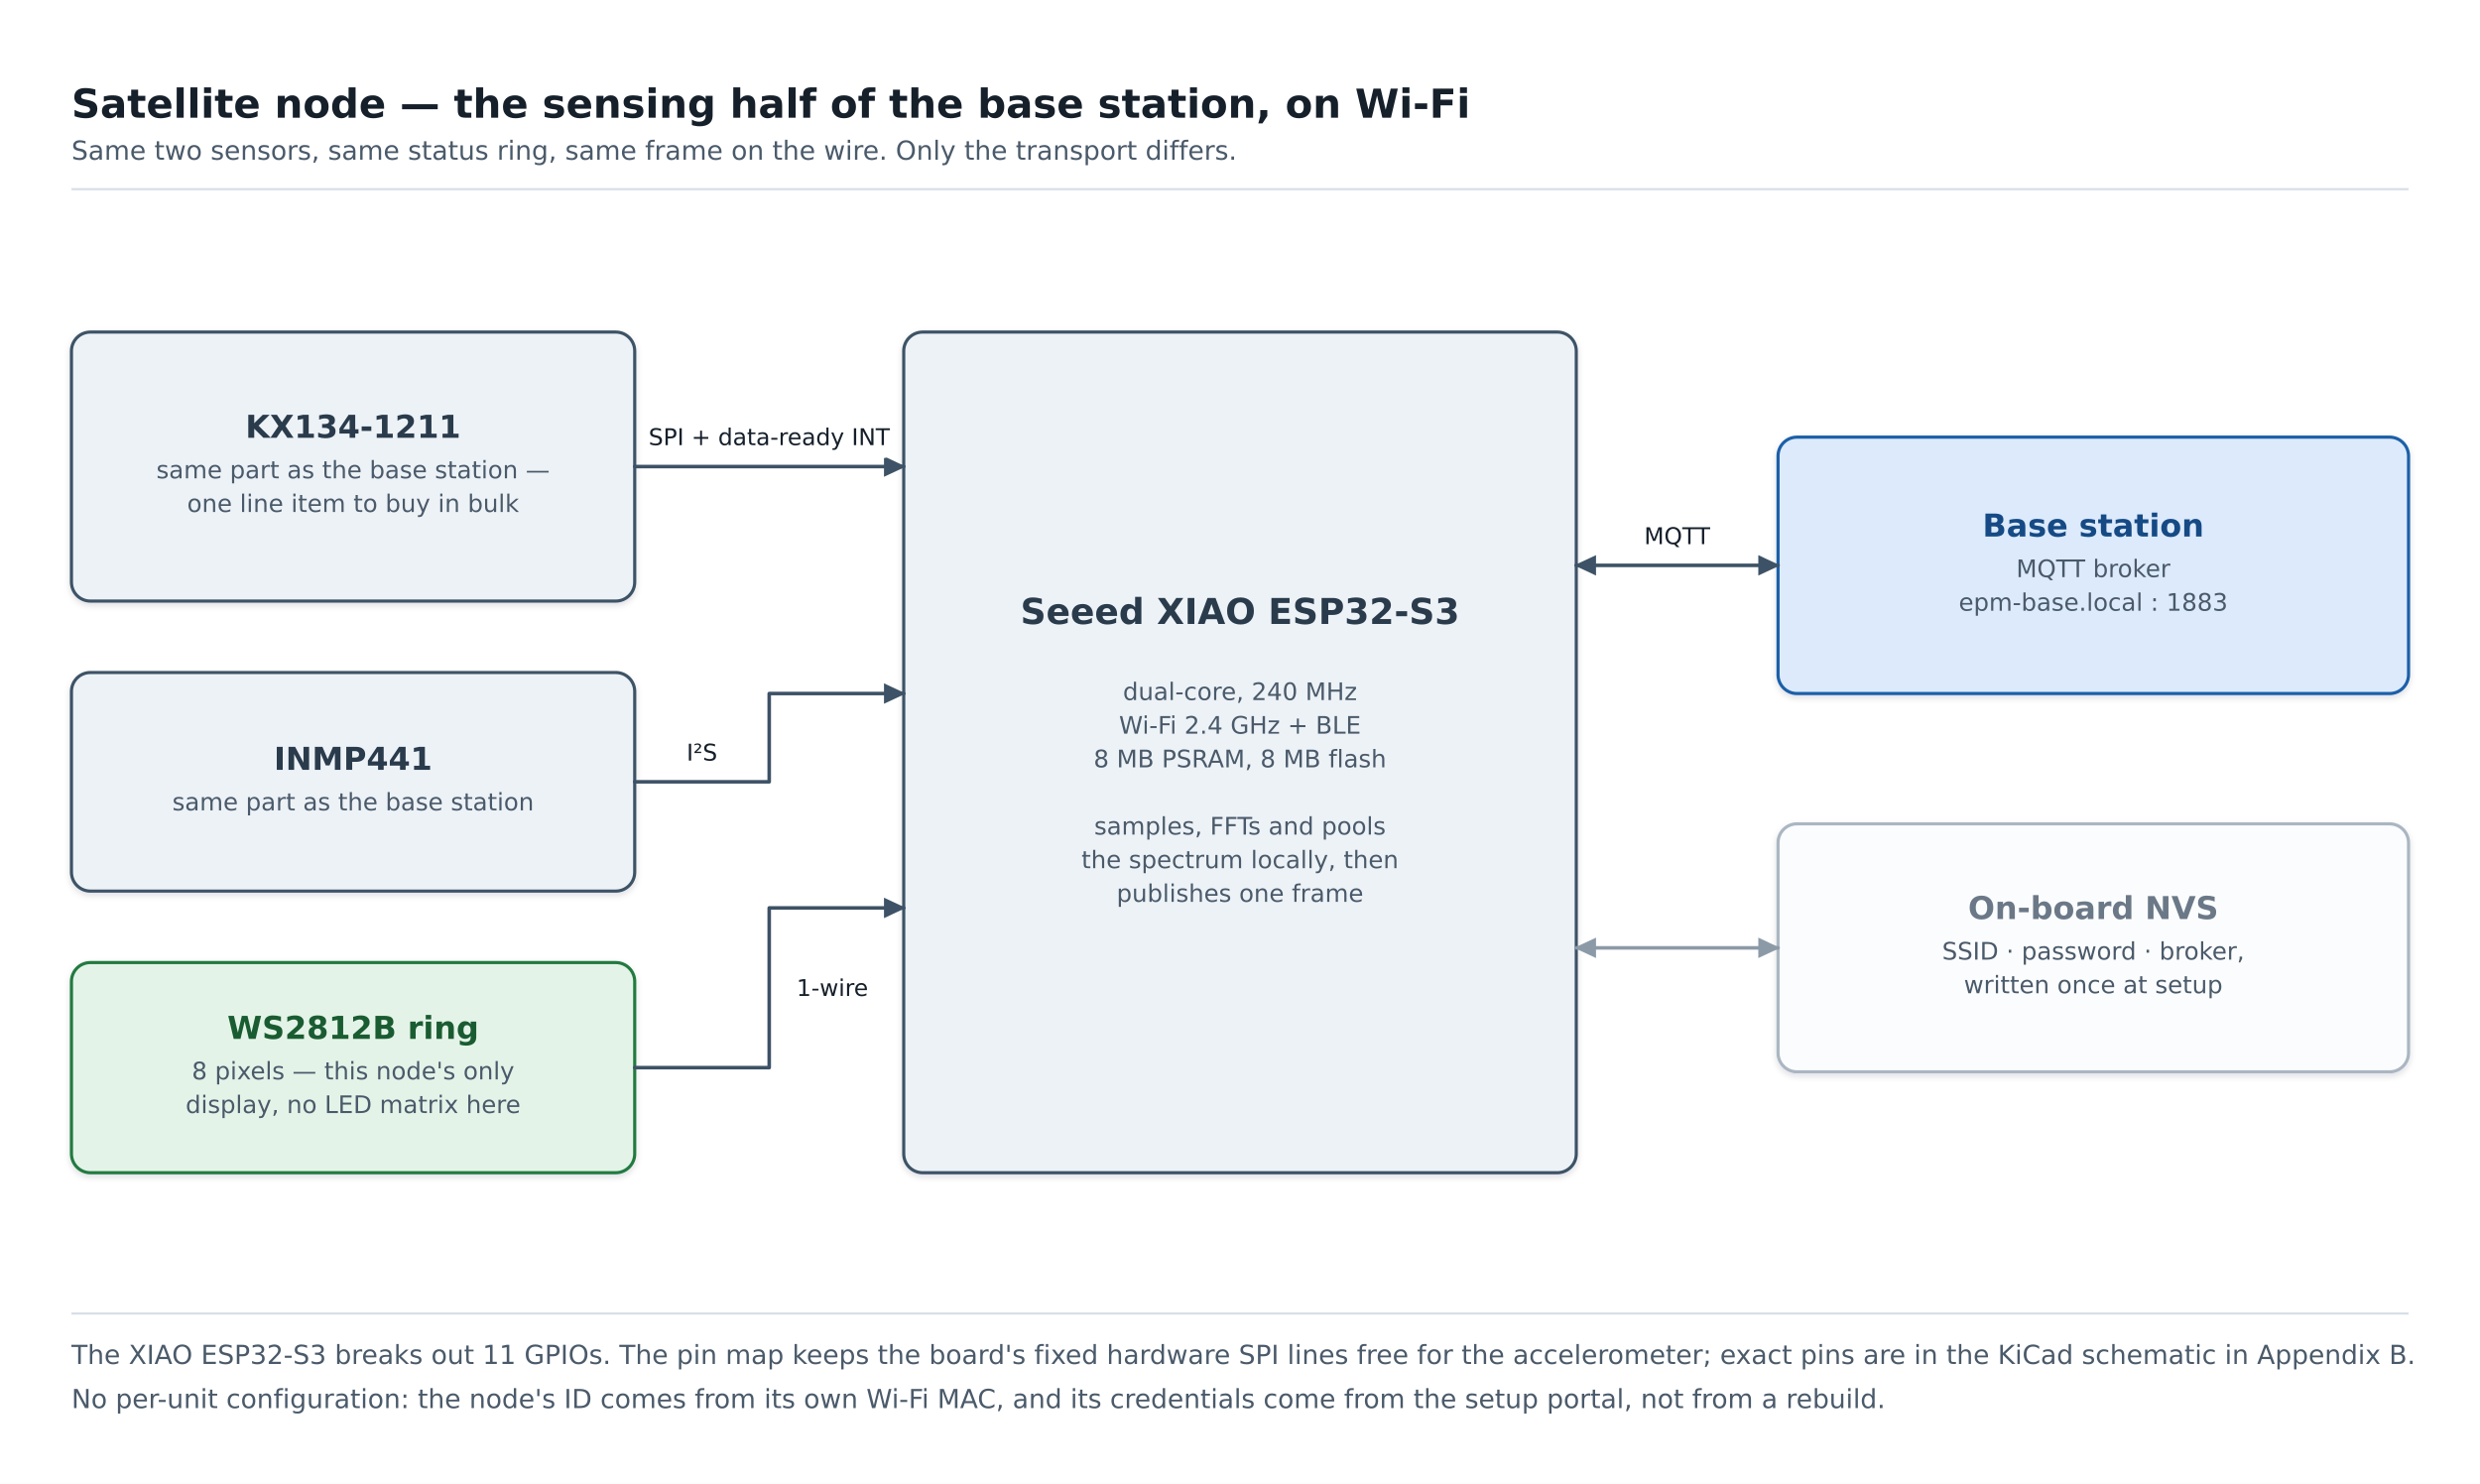
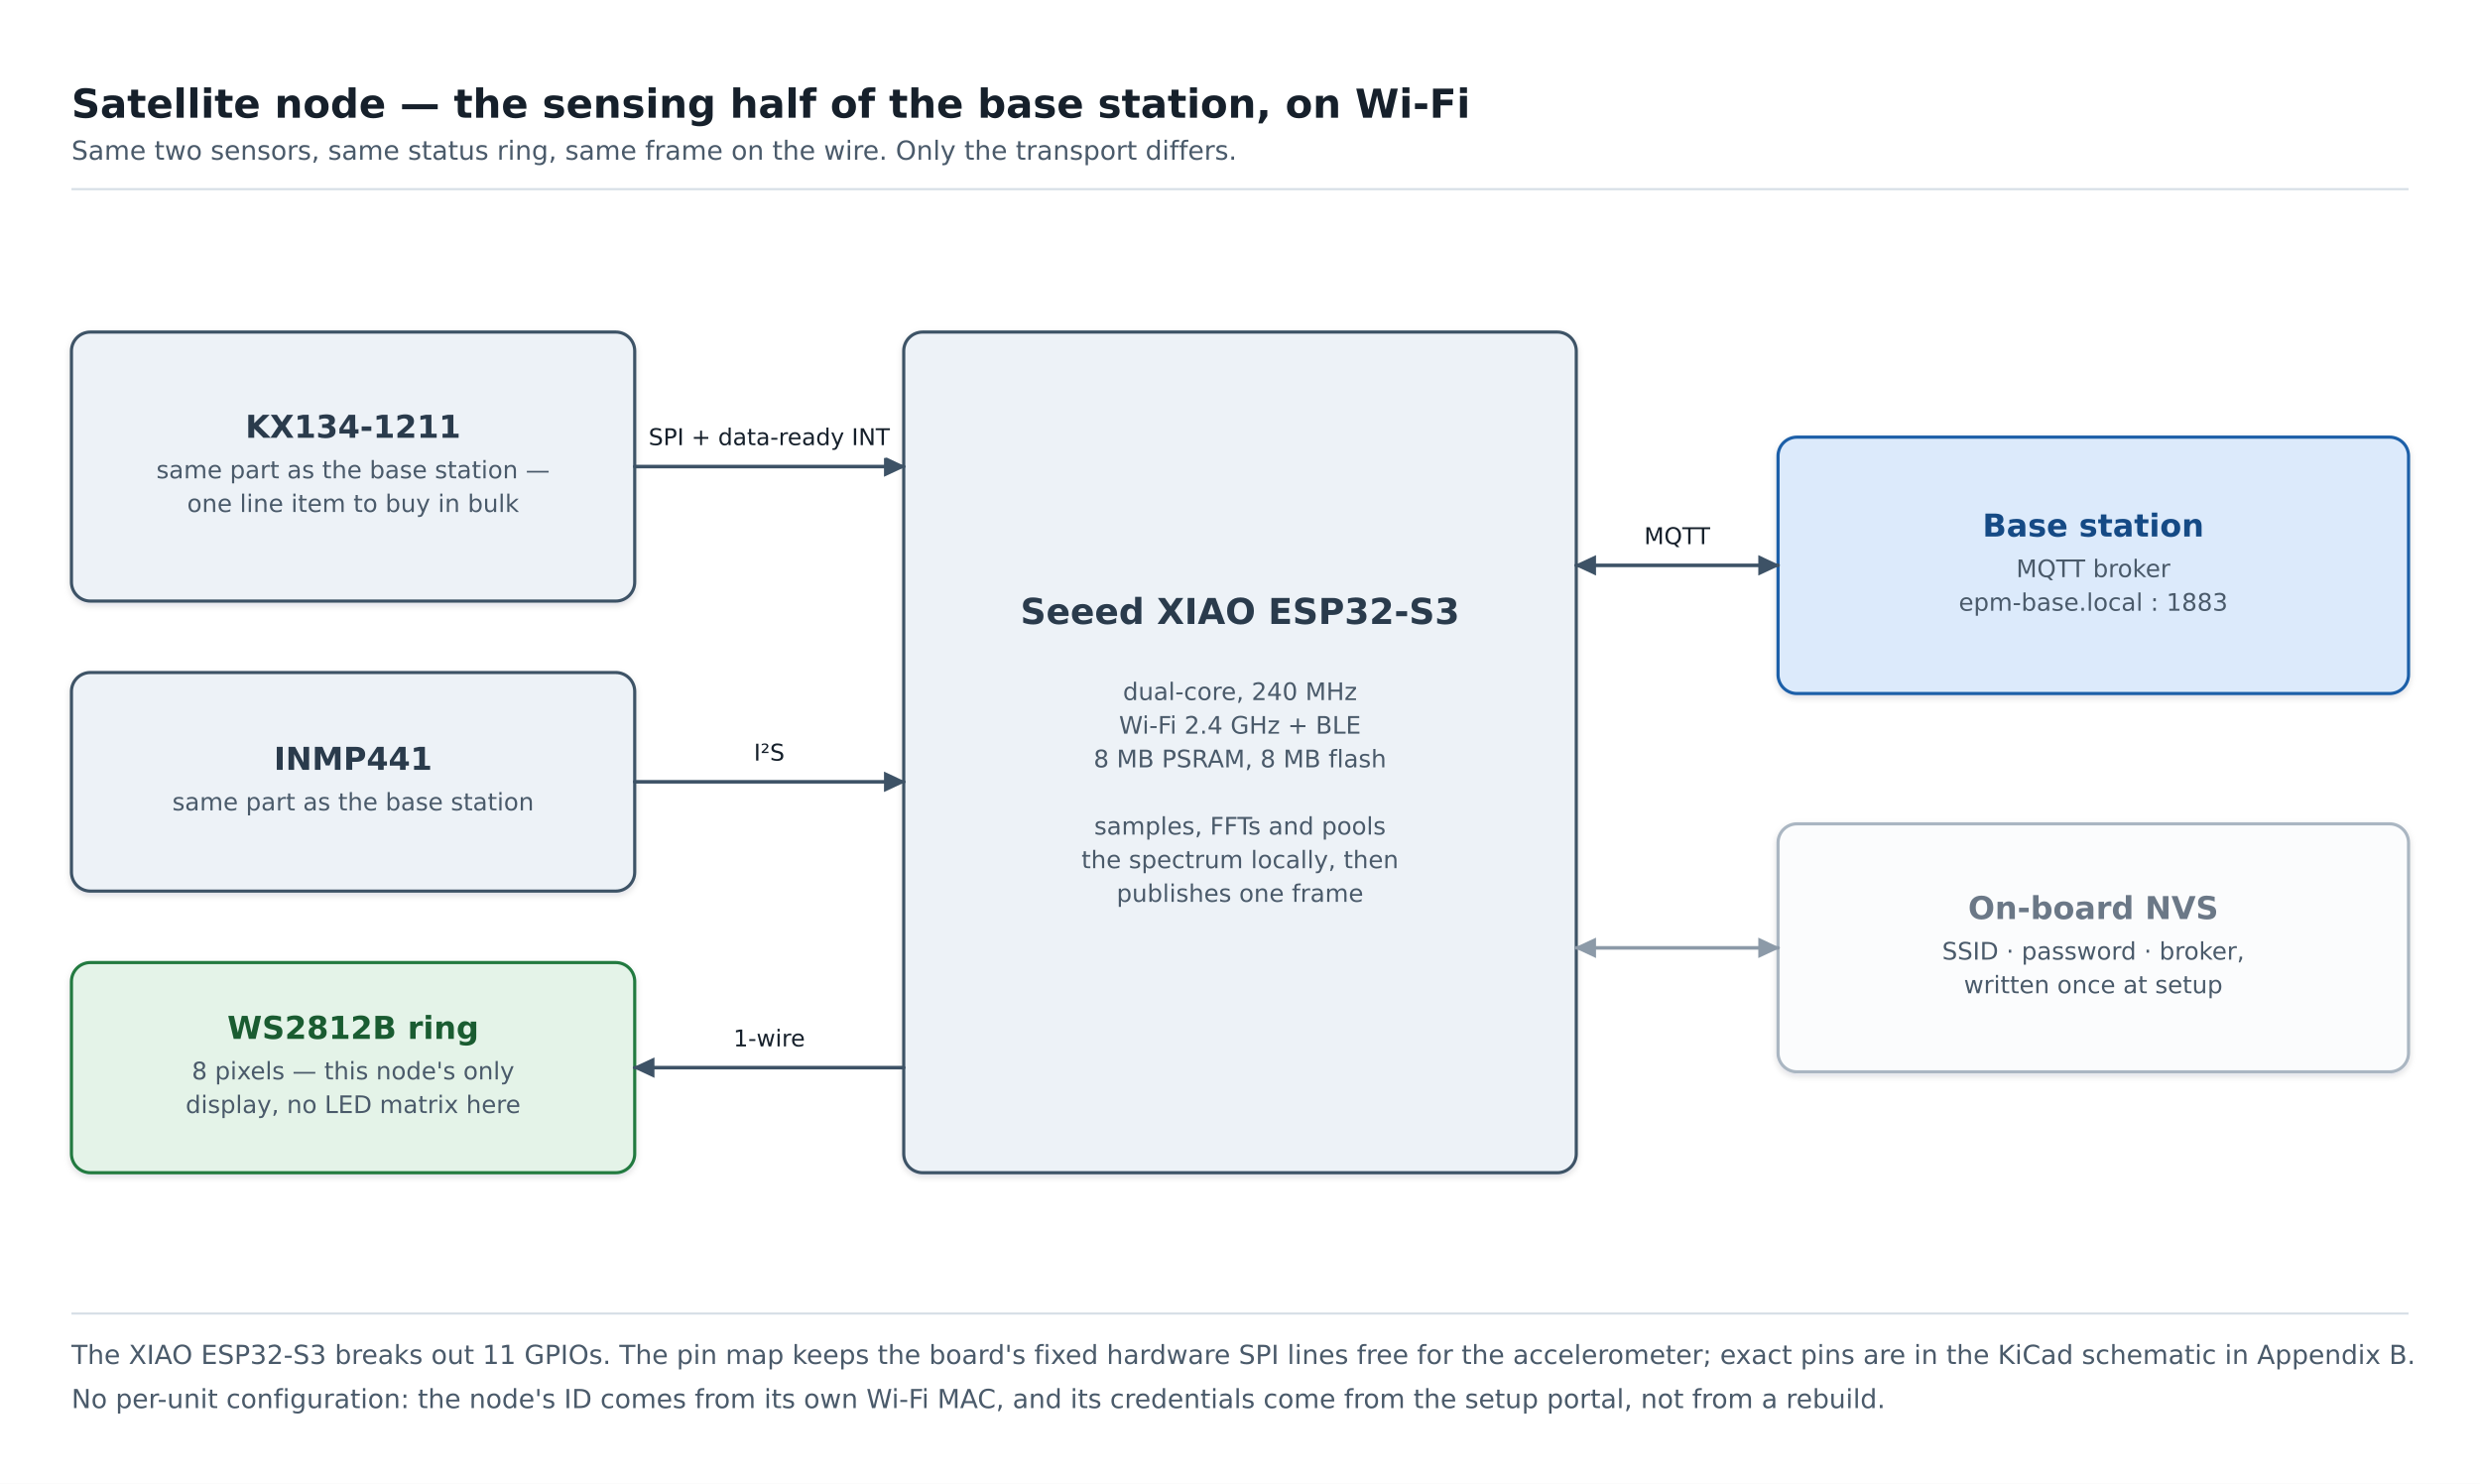
<svg xmlns="http://www.w3.org/2000/svg" width="1180" height="706" viewBox="0 0 1180 706">
  <defs>
    <marker id="arrow" viewBox="0 0 10 10" refX="8.5" refY="5" markerWidth="6.5" markerHeight="6.5" orient="auto-start-reverse">
      <path d="M0,0.6 L9.4,5 L0,9.4 z" fill="#3D5266" />
    </marker>
    <marker id="arrowAct" viewBox="0 0 10 10" refX="8.5" refY="5" markerWidth="6.5" markerHeight="6.5" orient="auto-start-reverse">
      <path d="M0,0.6 L9.4,5 L0,9.4 z" fill="#B03225" />
    </marker>
    <marker id="arrowSoft" viewBox="0 0 10 10" refX="8.5" refY="5" markerWidth="6.5" markerHeight="6.5" orient="auto-start-reverse">
      <path d="M0,0.6 L9.4,5 L0,9.4 z" fill="#8C9AA8" />
    </marker>
    <marker id="arrowTell" viewBox="0 0 10 10" refX="8.5" refY="5" markerWidth="6.5" markerHeight="6.5" orient="auto-start-reverse">
      <path d="M0,0.6 L9.4,5 L0,9.4 z" fill="#237A41" />
    </marker>
    <filter id="softshadow" x="-12%" y="-12%" width="130%" height="140%">
      <feDropShadow dx="0" dy="1.4" stdDeviation="1.6" flood-color="#16202B" flood-opacity="0.13" />
    </filter>
  </defs>
  <rect x="0" y="0" width="1180" height="706" fill="#FFFFFF" />
  <rect x="34.0" y="158.0" width="268.0" height="128.0" rx="9" fill="#EDF2F7" stroke="#3D5266" stroke-width="1.5" filter="url(#softshadow)" />
  <text x="168.0" y="208.3" font-family="DejaVu Sans, Helvetica, Arial, sans-serif" font-size="15" font-weight="bold" font-style="normal" text-anchor="middle" fill="#2A3B4C">KX134-1211</text>
  <text x="168.0" y="227.6" font-family="DejaVu Sans, Helvetica, Arial, sans-serif" font-size="11.5" font-weight="normal" font-style="normal" text-anchor="middle" fill="#4A5A6A">same part as the base station —</text>
  <text x="168.0" y="243.6" font-family="DejaVu Sans, Helvetica, Arial, sans-serif" font-size="11.5" font-weight="normal" font-style="normal" text-anchor="middle" fill="#4A5A6A">one line item to buy in bulk</text>
  <rect x="34.0" y="320.0" width="268.0" height="104.0" rx="9" fill="#EDF2F7" stroke="#3D5266" stroke-width="1.5" filter="url(#softshadow)" />
  <text x="168.0" y="366.3" font-family="DejaVu Sans, Helvetica, Arial, sans-serif" font-size="15" font-weight="bold" font-style="normal" text-anchor="middle" fill="#2A3B4C">INMP441</text>
  <text x="168.0" y="385.6" font-family="DejaVu Sans, Helvetica, Arial, sans-serif" font-size="11.5" font-weight="normal" font-style="normal" text-anchor="middle" fill="#4A5A6A">same part as the base station</text>
  <rect x="34.0" y="458.0" width="268.0" height="100.0" rx="9" fill="#E4F3E8" stroke="#237A41" stroke-width="1.5" filter="url(#softshadow)" />
  <text x="168.0" y="494.3" font-family="DejaVu Sans, Helvetica, Arial, sans-serif" font-size="15" font-weight="bold" font-style="normal" text-anchor="middle" fill="#1A5C31">WS2812B ring</text>
  <text x="168.0" y="513.6" font-family="DejaVu Sans, Helvetica, Arial, sans-serif" font-size="11.5" font-weight="normal" font-style="normal" text-anchor="middle" fill="#4A5A6A">8 pixels — this node's only</text>
  <text x="168.0" y="529.6" font-family="DejaVu Sans, Helvetica, Arial, sans-serif" font-size="11.5" font-weight="normal" font-style="normal" text-anchor="middle" fill="#4A5A6A">display, no LED matrix here</text>
  <rect x="430.0" y="158.0" width="320.0" height="400.0" rx="9" fill="#EDF2F7" stroke="#3D5266" stroke-width="1.5" filter="url(#softshadow)" />
  <text x="590.0" y="296.9" font-family="DejaVu Sans, Helvetica, Arial, sans-serif" font-size="17" font-weight="bold" font-style="normal" text-anchor="middle" fill="#2A3B4C">Seeed XIAO ESP32-S3</text>
  <text x="590.0" y="317.1" font-family="DejaVu Sans, Helvetica, Arial, sans-serif" font-size="11.5" font-weight="normal" font-style="normal" text-anchor="middle" fill="#4A5A6A" />
  <text x="590.0" y="333.1" font-family="DejaVu Sans, Helvetica, Arial, sans-serif" font-size="11.5" font-weight="normal" font-style="normal" text-anchor="middle" fill="#4A5A6A">dual-core, 240 MHz</text>
  <text x="590.0" y="349.1" font-family="DejaVu Sans, Helvetica, Arial, sans-serif" font-size="11.5" font-weight="normal" font-style="normal" text-anchor="middle" fill="#4A5A6A">Wi-Fi 2.4 GHz + BLE</text>
  <text x="590.0" y="365.1" font-family="DejaVu Sans, Helvetica, Arial, sans-serif" font-size="11.5" font-weight="normal" font-style="normal" text-anchor="middle" fill="#4A5A6A">8 MB PSRAM, 8 MB flash</text>
  <text x="590.0" y="381.1" font-family="DejaVu Sans, Helvetica, Arial, sans-serif" font-size="11.5" font-weight="normal" font-style="normal" text-anchor="middle" fill="#4A5A6A" />
  <text x="590.0" y="397.1" font-family="DejaVu Sans, Helvetica, Arial, sans-serif" font-size="11.5" font-weight="normal" font-style="normal" text-anchor="middle" fill="#4A5A6A">samples, FFTs and pools</text>
  <text x="590.0" y="413.1" font-family="DejaVu Sans, Helvetica, Arial, sans-serif" font-size="11.5" font-weight="normal" font-style="normal" text-anchor="middle" fill="#4A5A6A">the spectrum locally, then</text>
  <text x="590.0" y="429.1" font-family="DejaVu Sans, Helvetica, Arial, sans-serif" font-size="11.5" font-weight="normal" font-style="normal" text-anchor="middle" fill="#4A5A6A">publishes one frame</text>
  <path d="M302.0,222.0 L430.0,222.0" fill="none" stroke="#3D5266" stroke-width="1.7" stroke-linejoin="round" stroke-linecap="round" marker-end="url(#arrow)" />
  <rect x="307.8" y="198.0" width="116.5" height="20.0" rx="4" fill="#FFFFFF" opacity="0.94" />
  <text x="366.0" y="211.8" font-family="DejaVu Sans, Helvetica, Arial, sans-serif" font-size="11" font-weight="normal" font-style="normal" text-anchor="middle" fill="#16202B">SPI + data-ready INT</text>
-   <path d="M302.0,372.0 L366.0,372.0 L366.0,330.0 L430.0,330.0" fill="none" stroke="#3D5266" stroke-width="1.7" stroke-linejoin="round" stroke-linecap="round" marker-end="url(#arrow)" />
-   <rect x="320.1" y="348.0" width="27.8" height="20.0" rx="4" fill="#FFFFFF" opacity="0.94" />
-   <text x="334.0" y="361.9" font-family="DejaVu Sans, Helvetica, Arial, sans-serif" font-size="11" font-weight="normal" font-style="normal" text-anchor="middle" fill="#16202B">I²S</text>
-   <path d="M302.0,508.0 L366.0,508.0 L366.0,432.0 L430.0,432.0" fill="none" stroke="#3D5266" stroke-width="1.7" stroke-linejoin="round" stroke-linecap="round" marker-end="url(#arrow)" />
-   <rect x="373.0" y="460.0" width="45.1" height="20.0" rx="4" fill="#FFFFFF" opacity="0.94" />
-   <text x="379.0" y="473.9" font-family="DejaVu Sans, Helvetica, Arial, sans-serif" font-size="11" font-weight="normal" font-style="normal" text-anchor="start" fill="#16202B">1-wire</text>
+   <path d="M302.0,372.0 L430.0,372.0" fill="none" stroke="#3D5266" stroke-width="1.7" stroke-linejoin="round" stroke-linecap="round" marker-end="url(#arrow)" />
+   <rect x="352.1" y="348.0" width="27.8" height="20.0" rx="4" fill="#FFFFFF" opacity="0.94" />
+   <text x="366.0" y="361.9" font-family="DejaVu Sans, Helvetica, Arial, sans-serif" font-size="11" font-weight="normal" font-style="normal" text-anchor="middle" fill="#16202B">I²S</text>
+   <path d="M430.0,508.0 L302.0,508.0" fill="none" stroke="#3D5266" stroke-width="1.7" stroke-linejoin="round" stroke-linecap="round" marker-end="url(#arrow)" />
+   <rect x="343.4" y="484.0" width="45.1" height="20.0" rx="4" fill="#FFFFFF" opacity="0.94" />
+   <text x="366.0" y="497.9" font-family="DejaVu Sans, Helvetica, Arial, sans-serif" font-size="11" font-weight="normal" font-style="normal" text-anchor="middle" fill="#16202B">1-wire</text>
  <rect x="846.0" y="208.0" width="300.0" height="122.0" rx="9" fill="#DCEAFB" stroke="#1B5FA8" stroke-width="1.5" filter="url(#softshadow)" />
  <text x="996.0" y="255.3" font-family="DejaVu Sans, Helvetica, Arial, sans-serif" font-size="15" font-weight="bold" font-style="normal" text-anchor="middle" fill="#154A85">Base station</text>
  <text x="996.0" y="274.6" font-family="DejaVu Sans, Helvetica, Arial, sans-serif" font-size="11.5" font-weight="normal" font-style="normal" text-anchor="middle" fill="#4A5A6A">MQTT broker</text>
  <text x="996.0" y="290.6" font-family="DejaVu Sans, Helvetica, Arial, sans-serif" font-size="11.5" font-weight="normal" font-style="normal" text-anchor="middle" fill="#4A5A6A">epm-base.local : 1883</text>
  <rect x="846.0" y="392.0" width="300.0" height="118.0" rx="9" fill="#FBFCFD" stroke="#AAB6C2" stroke-width="1.5" filter="url(#softshadow)" />
  <text x="996.0" y="437.3" font-family="DejaVu Sans, Helvetica, Arial, sans-serif" font-size="15" font-weight="bold" font-style="normal" text-anchor="middle" fill="#6B7887">On-board NVS</text>
  <text x="996.0" y="456.6" font-family="DejaVu Sans, Helvetica, Arial, sans-serif" font-size="11.5" font-weight="normal" font-style="normal" text-anchor="middle" fill="#4A5A6A">SSID · password · broker,</text>
  <text x="996.0" y="472.6" font-family="DejaVu Sans, Helvetica, Arial, sans-serif" font-size="11.5" font-weight="normal" font-style="normal" text-anchor="middle" fill="#4A5A6A">written once at setup</text>
  <path d="M750.0,269.0 L846.0,269.0" fill="none" stroke="#3D5266" stroke-width="1.7" stroke-linejoin="round" stroke-linecap="round" marker-start="url(#arrow)" marker-end="url(#arrow)" />
  <rect x="779.2" y="245.0" width="37.5" height="20.0" rx="4" fill="#FFFFFF" opacity="0.94" />
  <text x="798.0" y="258.9" font-family="DejaVu Sans, Helvetica, Arial, sans-serif" font-size="11" font-weight="normal" font-style="normal" text-anchor="middle" fill="#16202B">MQTT</text>
  <path d="M750.0,451.0 L846.0,451.0" fill="none" stroke="#8C9AA8" stroke-width="1.7" stroke-linejoin="round" stroke-linecap="round" marker-start="url(#arrowSoft)" marker-end="url(#arrowSoft)" />
  <line x1="34.0" y1="90.0" x2="1146.0" y2="90.0" stroke="#D6DEE6" stroke-width="1" />
  <text x="34.0" y="56.0" font-family="DejaVu Sans, Helvetica, Arial, sans-serif" font-size="19" font-weight="bold" font-style="normal" text-anchor="start" fill="#16202B">Satellite node — the sensing half of the base station, on Wi-Fi</text>
  <text x="34.0" y="76.0" font-family="DejaVu Sans, Helvetica, Arial, sans-serif" font-size="12.5" font-weight="normal" font-style="normal" text-anchor="start" fill="#4A5A6A">Same two sensors, same status ring, same frame on the wire. Only the transport differs.</text>
  <line x1="34.0" y1="625.0" x2="1146.0" y2="625.0" stroke="#D6DEE6" stroke-width="1" />
  <text x="34.0" y="649.0" font-family="DejaVu Sans, Helvetica, Arial, sans-serif" font-size="12.5" font-weight="normal" font-style="normal" text-anchor="start" fill="#4A5A6A">The XIAO ESP32-S3 breaks out 11 GPIOs. The pin map keeps the board's fixed hardware SPI lines free for the accelerometer; exact pins are in the KiCad schematic in Appendix B.</text>
  <text x="34.0" y="670.0" font-family="DejaVu Sans, Helvetica, Arial, sans-serif" font-size="12.5" font-weight="normal" font-style="normal" text-anchor="start" fill="#4A5A6A">No per-unit configuration: the node's ID comes from its own Wi-Fi MAC, and its credentials come from the setup portal, not from a rebuild.</text>
</svg>
